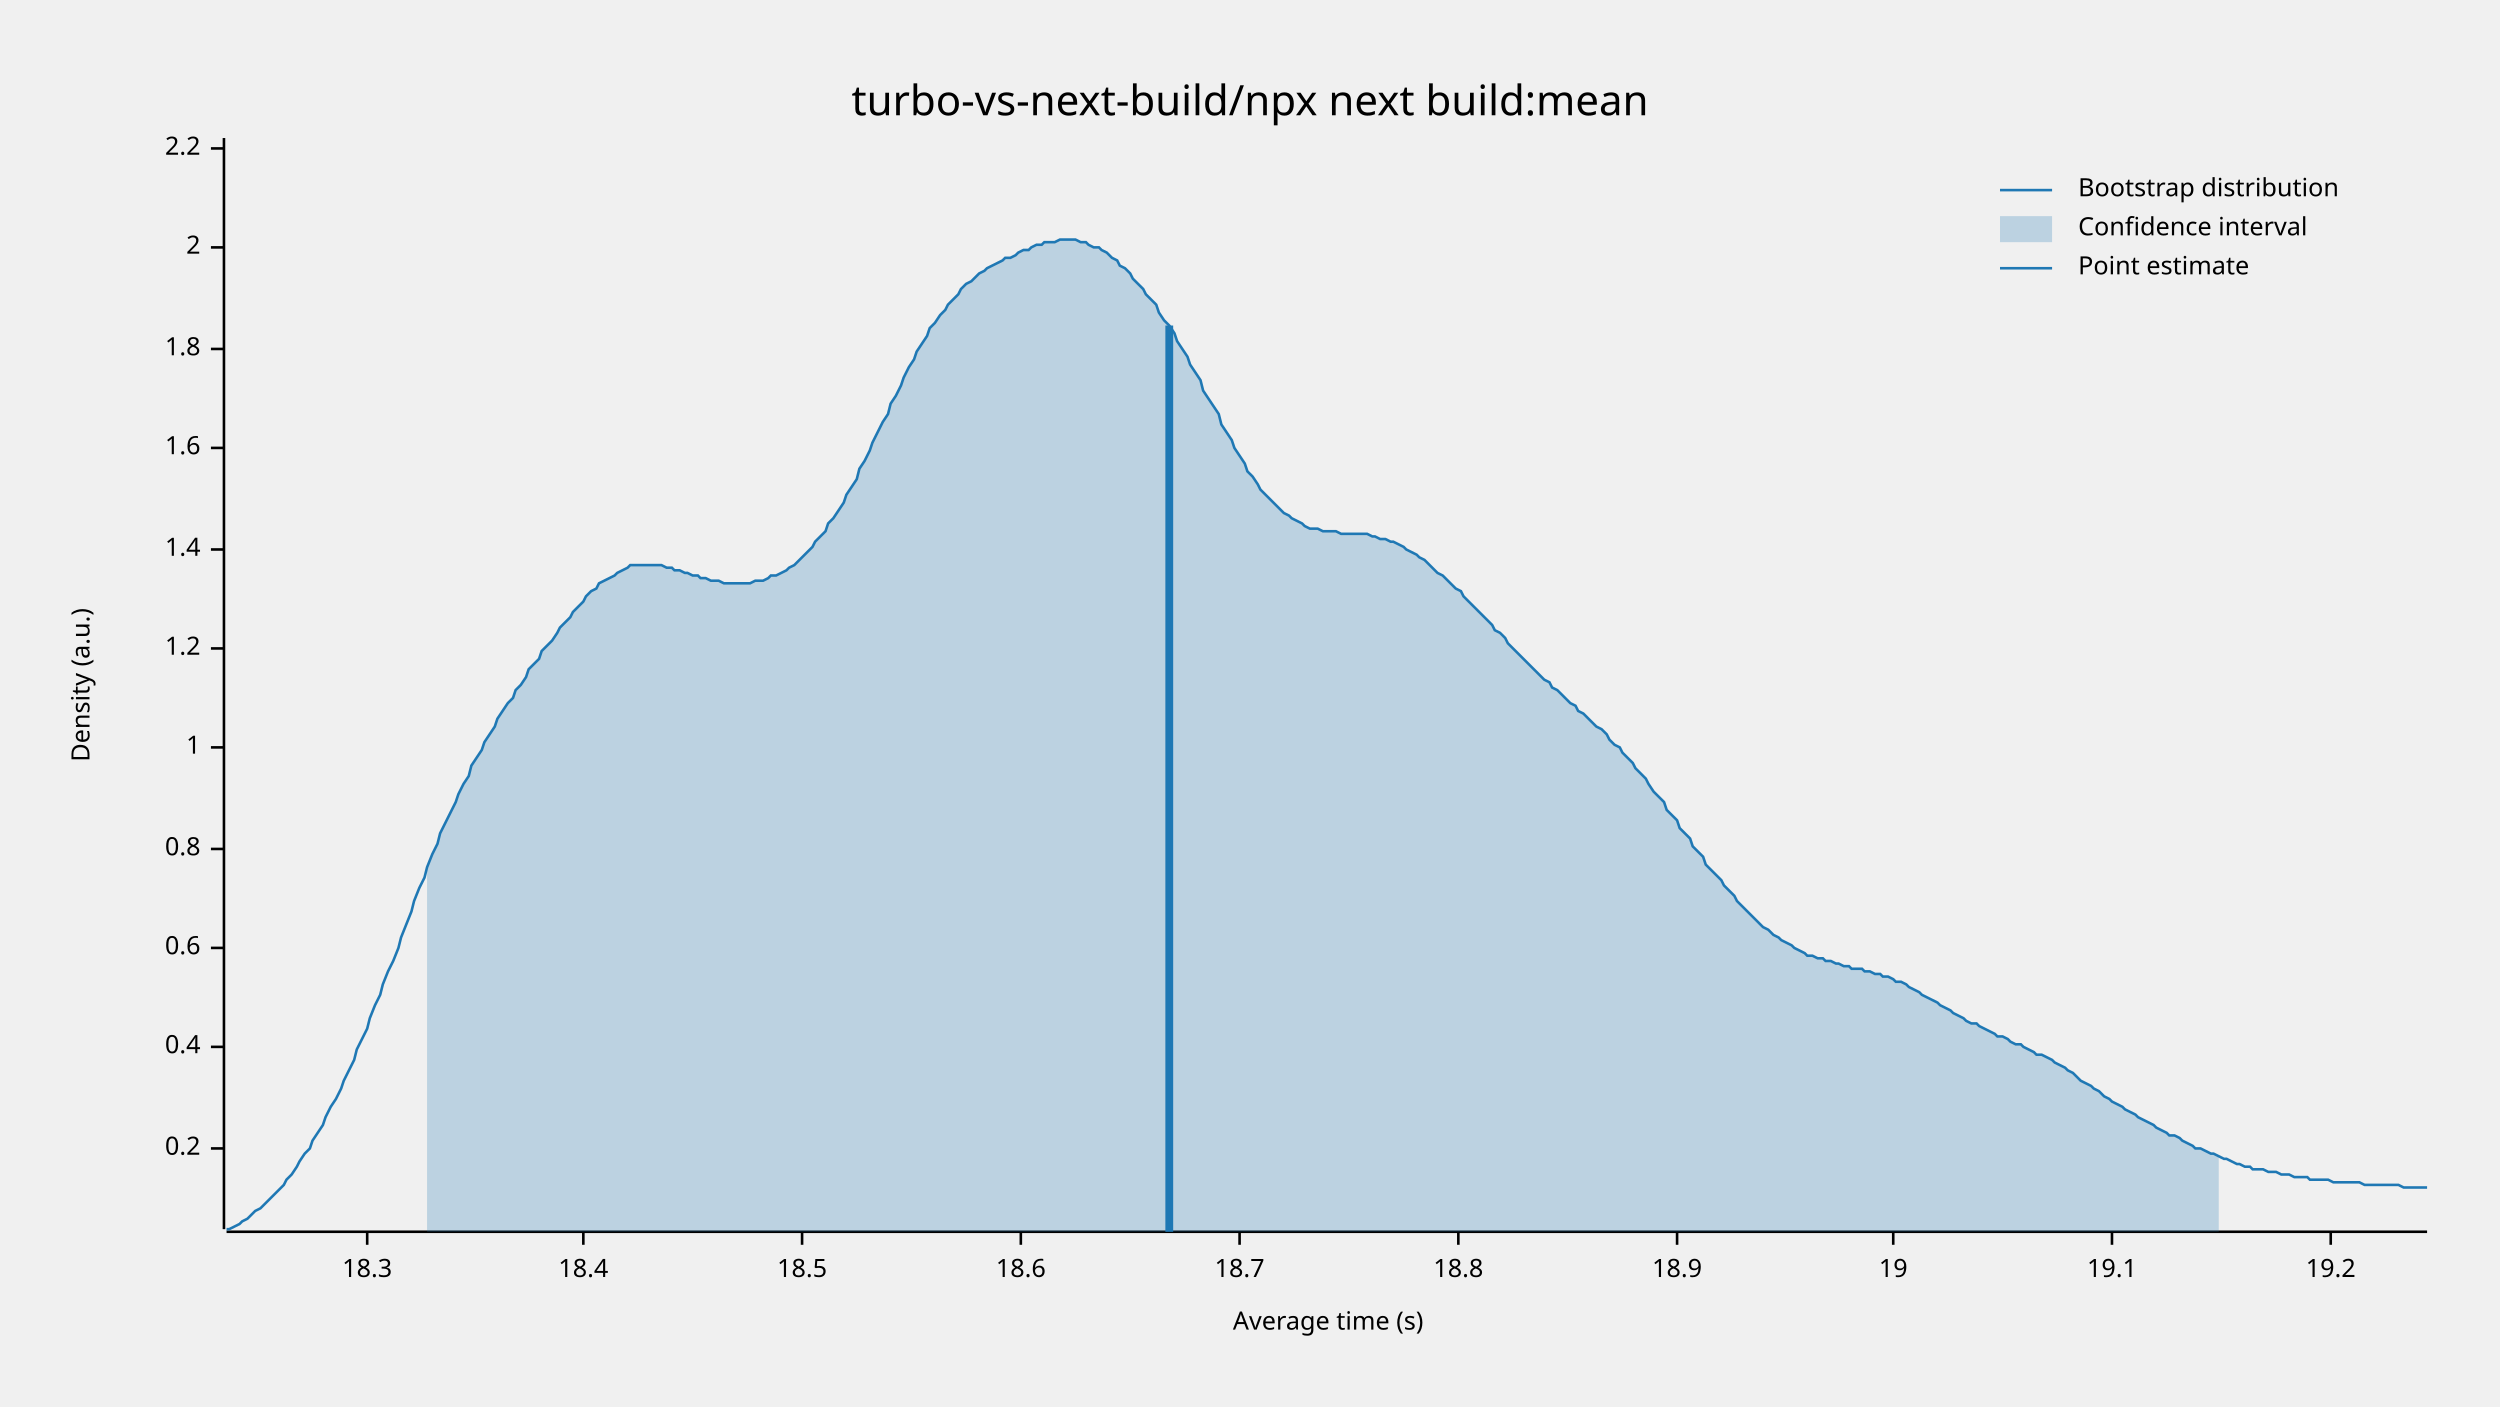
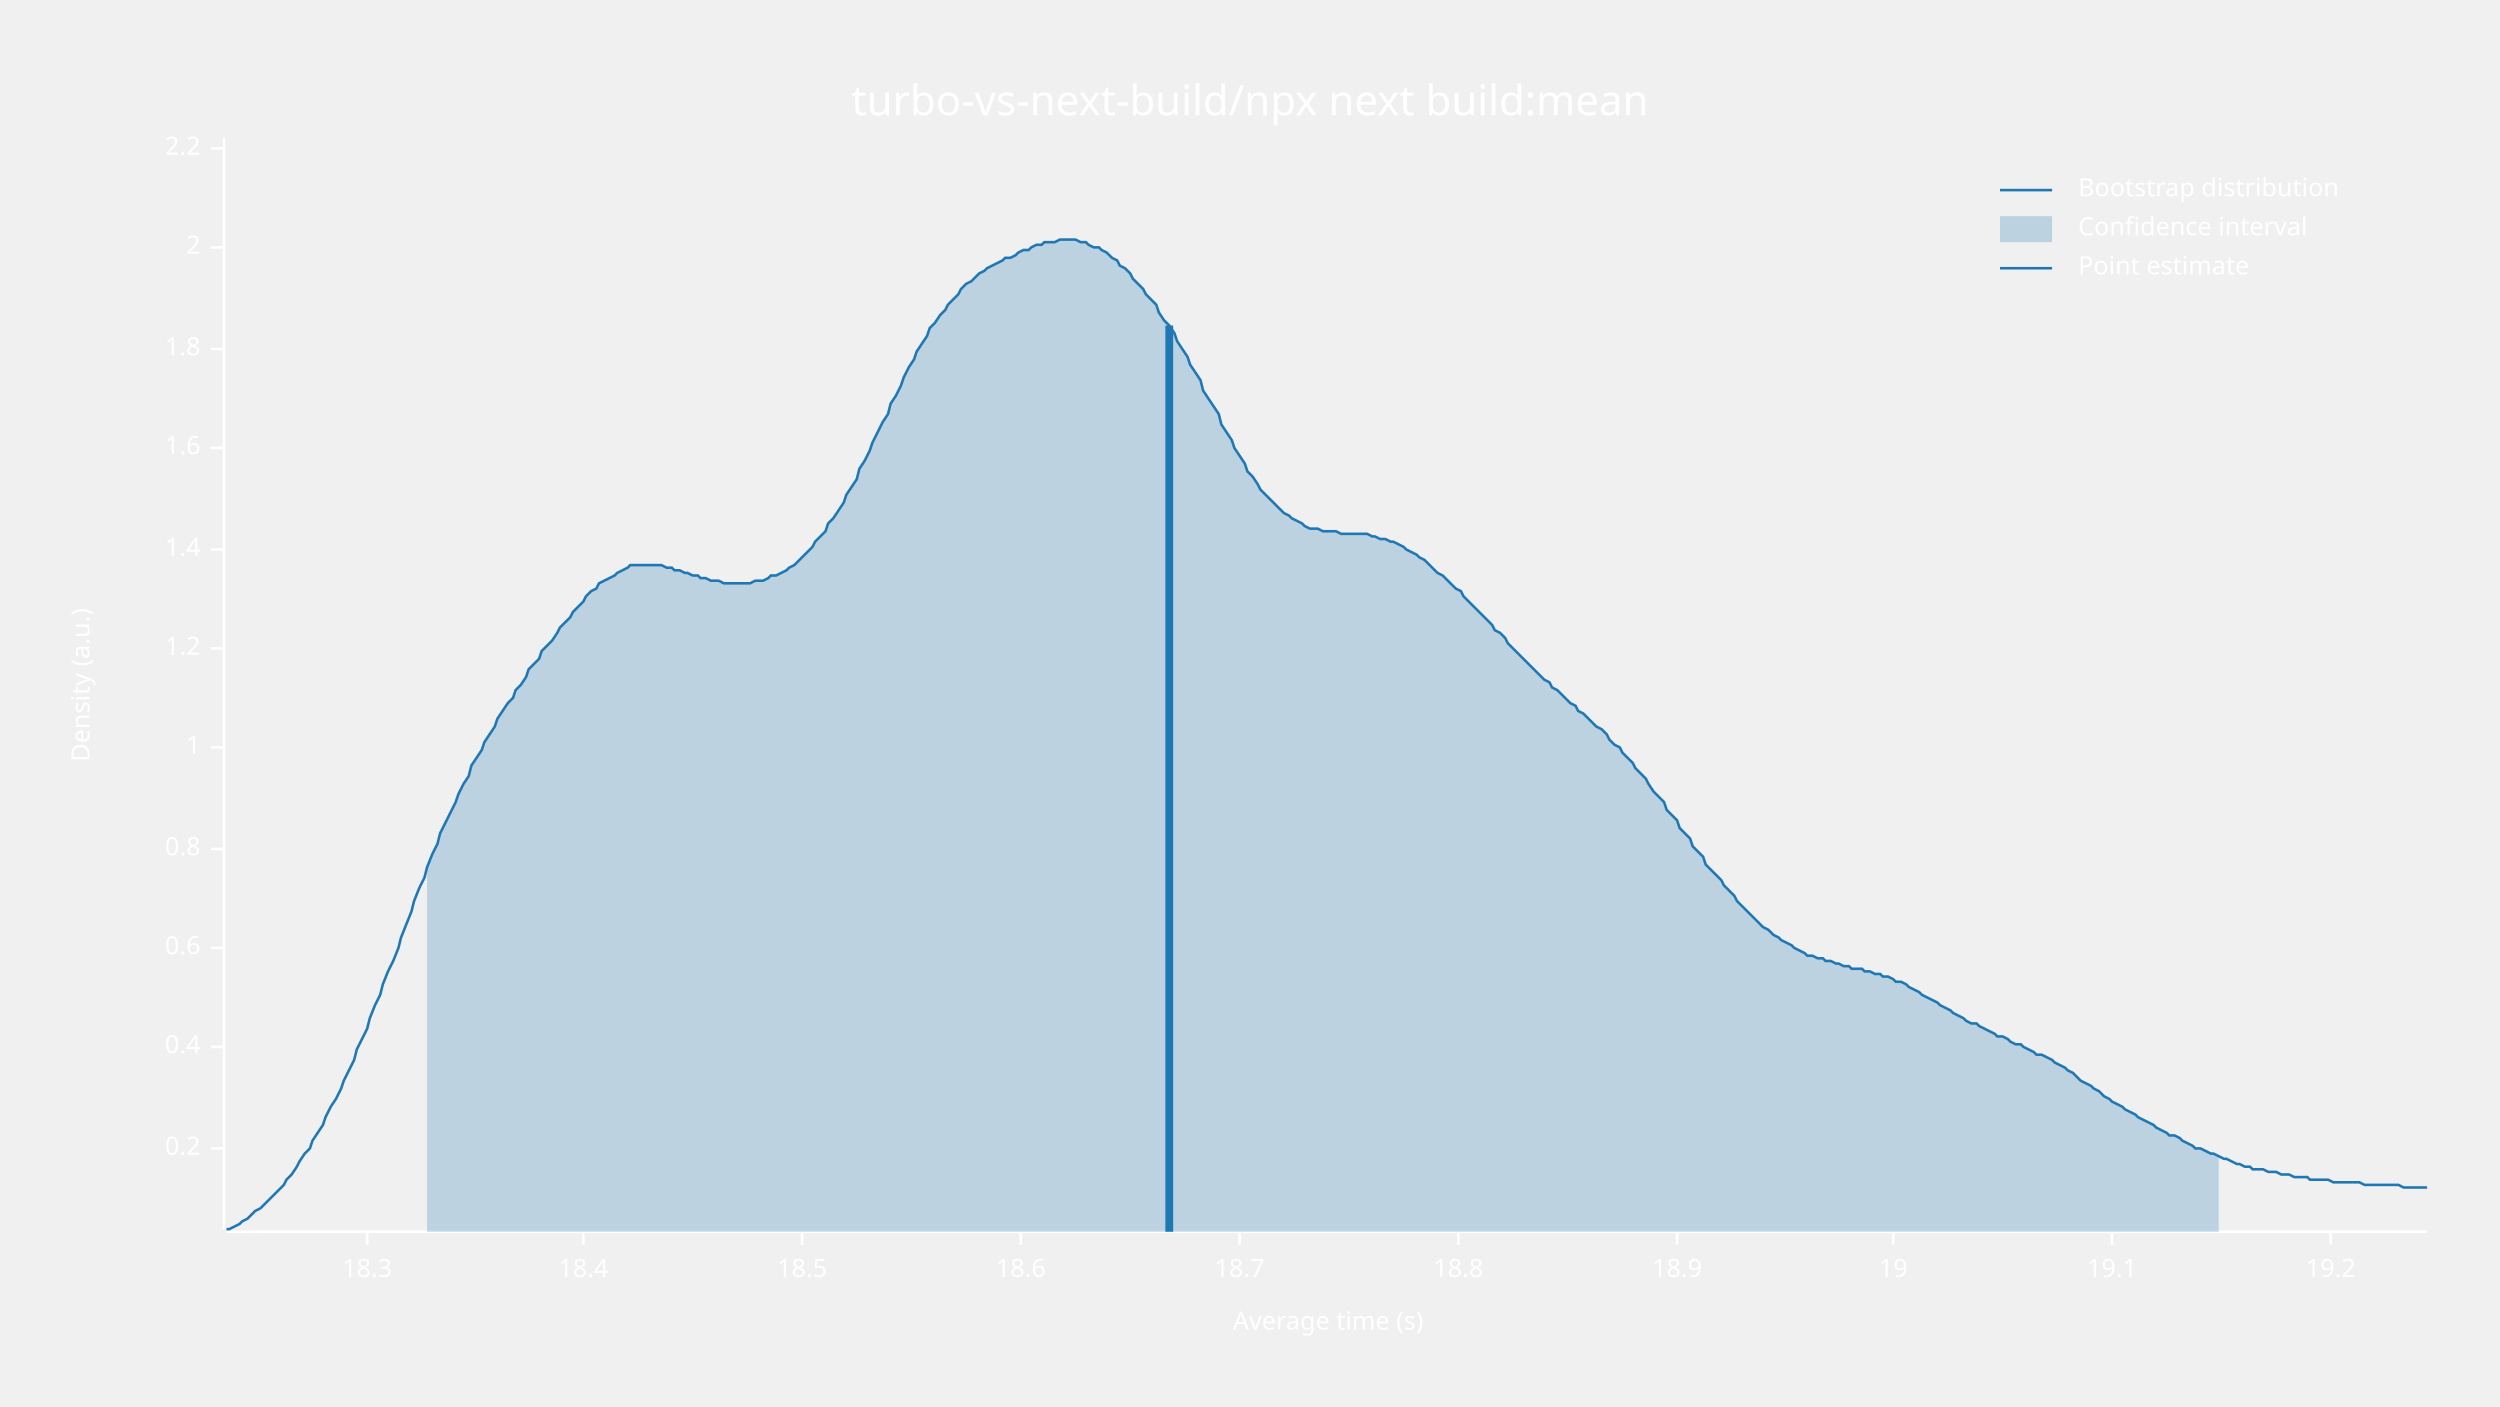
<svg xmlns="http://www.w3.org/2000/svg" width="960" height="540" viewBox="0 0 960 540">
-   <text x="480" y="32" dy="0.76em" text-anchor="middle" font-family="sans-serif" font-size="16.129" opacity="1" fill="#000000">
+   <text x="480" y="32" dy="0.76em" text-anchor="middle" font-family="sans-serif" font-size="16.129" opacity="1" fill="#ffffff">
turbo-vs-next-build/npx next build:mean
</text>
-   <text x="27" y="263" dy="0.76em" text-anchor="middle" font-family="sans-serif" font-size="9.677" opacity="1" fill="#000000" transform="rotate(270, 27, 263)">
+   <text x="27" y="263" dy="0.76em" text-anchor="middle" font-family="sans-serif" font-size="9.677" opacity="1" fill="#ffffff" transform="rotate(270, 27, 263)">
Density (a.u.)
</text>
-   <text x="510" y="513" dy="-0.5ex" text-anchor="middle" font-family="sans-serif" font-size="9.677" opacity="1" fill="#000000">
+   <text x="510" y="513" dy="-0.5ex" text-anchor="middle" font-family="sans-serif" font-size="9.677" opacity="1" fill="#ffffff">
Average time (s)
</text>
-   <polyline fill="none" opacity="1" stroke="#000000" stroke-width="1" points="86,53 86,472 " />
-   <text x="77" y="441" dy="0.5ex" text-anchor="end" font-family="sans-serif" font-size="9.677" opacity="1" fill="#000000">
+   <polyline fill="none" opacity="1" stroke="#ffffff" stroke-width="1" points="86,53 86,472 " />
+   <text x="77" y="441" dy="0.5ex" text-anchor="end" font-family="sans-serif" font-size="9.677" opacity="1" fill="#ffffff">
0.2
</text>
-   <polyline fill="none" opacity="1" stroke="#000000" stroke-width="1" points="81,441 86,441 " />
-   <text x="77" y="402" dy="0.5ex" text-anchor="end" font-family="sans-serif" font-size="9.677" opacity="1" fill="#000000">
+   <polyline fill="none" opacity="1" stroke="#ffffff" stroke-width="1" points="81,441 86,441 " />
+   <text x="77" y="402" dy="0.5ex" text-anchor="end" font-family="sans-serif" font-size="9.677" opacity="1" fill="#ffffff">
0.4
</text>
-   <polyline fill="none" opacity="1" stroke="#000000" stroke-width="1" points="81,402 86,402 " />
-   <text x="77" y="364" dy="0.5ex" text-anchor="end" font-family="sans-serif" font-size="9.677" opacity="1" fill="#000000">
+   <polyline fill="none" opacity="1" stroke="#ffffff" stroke-width="1" points="81,402 86,402 " />
+   <text x="77" y="364" dy="0.5ex" text-anchor="end" font-family="sans-serif" font-size="9.677" opacity="1" fill="#ffffff">
0.6
</text>
-   <polyline fill="none" opacity="1" stroke="#000000" stroke-width="1" points="81,364 86,364 " />
-   <text x="77" y="326" dy="0.5ex" text-anchor="end" font-family="sans-serif" font-size="9.677" opacity="1" fill="#000000">
+   <polyline fill="none" opacity="1" stroke="#ffffff" stroke-width="1" points="81,364 86,364 " />
+   <text x="77" y="326" dy="0.5ex" text-anchor="end" font-family="sans-serif" font-size="9.677" opacity="1" fill="#ffffff">
0.8
</text>
-   <polyline fill="none" opacity="1" stroke="#000000" stroke-width="1" points="81,326 86,326 " />
-   <text x="77" y="287" dy="0.5ex" text-anchor="end" font-family="sans-serif" font-size="9.677" opacity="1" fill="#000000">
+   <polyline fill="none" opacity="1" stroke="#ffffff" stroke-width="1" points="81,326 86,326 " />
+   <text x="77" y="287" dy="0.5ex" text-anchor="end" font-family="sans-serif" font-size="9.677" opacity="1" fill="#ffffff">
1
</text>
-   <polyline fill="none" opacity="1" stroke="#000000" stroke-width="1" points="81,287 86,287 " />
-   <text x="77" y="249" dy="0.5ex" text-anchor="end" font-family="sans-serif" font-size="9.677" opacity="1" fill="#000000">
+   <polyline fill="none" opacity="1" stroke="#ffffff" stroke-width="1" points="81,287 86,287 " />
+   <text x="77" y="249" dy="0.5ex" text-anchor="end" font-family="sans-serif" font-size="9.677" opacity="1" fill="#ffffff">
1.2
</text>
-   <polyline fill="none" opacity="1" stroke="#000000" stroke-width="1" points="81,249 86,249 " />
-   <text x="77" y="211" dy="0.5ex" text-anchor="end" font-family="sans-serif" font-size="9.677" opacity="1" fill="#000000">
+   <polyline fill="none" opacity="1" stroke="#ffffff" stroke-width="1" points="81,249 86,249 " />
+   <text x="77" y="211" dy="0.5ex" text-anchor="end" font-family="sans-serif" font-size="9.677" opacity="1" fill="#ffffff">
1.4
</text>
-   <polyline fill="none" opacity="1" stroke="#000000" stroke-width="1" points="81,211 86,211 " />
-   <text x="77" y="172" dy="0.5ex" text-anchor="end" font-family="sans-serif" font-size="9.677" opacity="1" fill="#000000">
+   <polyline fill="none" opacity="1" stroke="#ffffff" stroke-width="1" points="81,211 86,211 " />
+   <text x="77" y="172" dy="0.5ex" text-anchor="end" font-family="sans-serif" font-size="9.677" opacity="1" fill="#ffffff">
1.6
</text>
-   <polyline fill="none" opacity="1" stroke="#000000" stroke-width="1" points="81,172 86,172 " />
-   <text x="77" y="134" dy="0.5ex" text-anchor="end" font-family="sans-serif" font-size="9.677" opacity="1" fill="#000000">
+   <polyline fill="none" opacity="1" stroke="#ffffff" stroke-width="1" points="81,172 86,172 " />
+   <text x="77" y="134" dy="0.5ex" text-anchor="end" font-family="sans-serif" font-size="9.677" opacity="1" fill="#ffffff">
1.8
</text>
-   <polyline fill="none" opacity="1" stroke="#000000" stroke-width="1" points="81,134 86,134 " />
-   <text x="77" y="95" dy="0.5ex" text-anchor="end" font-family="sans-serif" font-size="9.677" opacity="1" fill="#000000">
+   <polyline fill="none" opacity="1" stroke="#ffffff" stroke-width="1" points="81,134 86,134 " />
+   <text x="77" y="95" dy="0.5ex" text-anchor="end" font-family="sans-serif" font-size="9.677" opacity="1" fill="#ffffff">
2
</text>
-   <polyline fill="none" opacity="1" stroke="#000000" stroke-width="1" points="81,95 86,95 " />
-   <text x="77" y="57" dy="0.5ex" text-anchor="end" font-family="sans-serif" font-size="9.677" opacity="1" fill="#000000">
+   <polyline fill="none" opacity="1" stroke="#ffffff" stroke-width="1" points="81,95 86,95 " />
+   <text x="77" y="57" dy="0.5ex" text-anchor="end" font-family="sans-serif" font-size="9.677" opacity="1" fill="#ffffff">
2.2
</text>
-   <polyline fill="none" opacity="1" stroke="#000000" stroke-width="1" points="81,57 86,57 " />
-   <polyline fill="none" opacity="1" stroke="#000000" stroke-width="1" points="87,473 932,473 " />
-   <text x="141" y="483" dy="0.76em" text-anchor="middle" font-family="sans-serif" font-size="9.677" opacity="1" fill="#000000">
+   <polyline fill="none" opacity="1" stroke="#ffffff" stroke-width="1" points="81,57 86,57 " />
+   <polyline fill="none" opacity="1" stroke="#ffffff" stroke-width="1" points="87,473 932,473 " />
+   <text x="141" y="483" dy="0.76em" text-anchor="middle" font-family="sans-serif" font-size="9.677" opacity="1" fill="#ffffff">
18.3
</text>
-   <polyline fill="none" opacity="1" stroke="#000000" stroke-width="1" points="141,473 141,478 " />
-   <text x="224" y="483" dy="0.76em" text-anchor="middle" font-family="sans-serif" font-size="9.677" opacity="1" fill="#000000">
+   <polyline fill="none" opacity="1" stroke="#ffffff" stroke-width="1" points="141,473 141,478 " />
+   <text x="224" y="483" dy="0.76em" text-anchor="middle" font-family="sans-serif" font-size="9.677" opacity="1" fill="#ffffff">
18.4
</text>
-   <polyline fill="none" opacity="1" stroke="#000000" stroke-width="1" points="224,473 224,478 " />
-   <text x="308" y="483" dy="0.76em" text-anchor="middle" font-family="sans-serif" font-size="9.677" opacity="1" fill="#000000">
+   <polyline fill="none" opacity="1" stroke="#ffffff" stroke-width="1" points="224,473 224,478 " />
+   <text x="308" y="483" dy="0.76em" text-anchor="middle" font-family="sans-serif" font-size="9.677" opacity="1" fill="#ffffff">
18.5
</text>
-   <polyline fill="none" opacity="1" stroke="#000000" stroke-width="1" points="308,473 308,478 " />
-   <text x="392" y="483" dy="0.76em" text-anchor="middle" font-family="sans-serif" font-size="9.677" opacity="1" fill="#000000">
+   <polyline fill="none" opacity="1" stroke="#ffffff" stroke-width="1" points="308,473 308,478 " />
+   <text x="392" y="483" dy="0.76em" text-anchor="middle" font-family="sans-serif" font-size="9.677" opacity="1" fill="#ffffff">
18.6
</text>
-   <polyline fill="none" opacity="1" stroke="#000000" stroke-width="1" points="392,473 392,478 " />
-   <text x="476" y="483" dy="0.76em" text-anchor="middle" font-family="sans-serif" font-size="9.677" opacity="1" fill="#000000">
+   <polyline fill="none" opacity="1" stroke="#ffffff" stroke-width="1" points="392,473 392,478 " />
+   <text x="476" y="483" dy="0.76em" text-anchor="middle" font-family="sans-serif" font-size="9.677" opacity="1" fill="#ffffff">
18.7
</text>
-   <polyline fill="none" opacity="1" stroke="#000000" stroke-width="1" points="476,473 476,478 " />
-   <text x="560" y="483" dy="0.76em" text-anchor="middle" font-family="sans-serif" font-size="9.677" opacity="1" fill="#000000">
+   <polyline fill="none" opacity="1" stroke="#ffffff" stroke-width="1" points="476,473 476,478 " />
+   <text x="560" y="483" dy="0.76em" text-anchor="middle" font-family="sans-serif" font-size="9.677" opacity="1" fill="#ffffff">
18.8
</text>
-   <polyline fill="none" opacity="1" stroke="#000000" stroke-width="1" points="560,473 560,478 " />
-   <text x="644" y="483" dy="0.76em" text-anchor="middle" font-family="sans-serif" font-size="9.677" opacity="1" fill="#000000">
+   <polyline fill="none" opacity="1" stroke="#ffffff" stroke-width="1" points="560,473 560,478 " />
+   <text x="644" y="483" dy="0.76em" text-anchor="middle" font-family="sans-serif" font-size="9.677" opacity="1" fill="#ffffff">
18.9
</text>
-   <polyline fill="none" opacity="1" stroke="#000000" stroke-width="1" points="644,473 644,478 " />
-   <text x="727" y="483" dy="0.76em" text-anchor="middle" font-family="sans-serif" font-size="9.677" opacity="1" fill="#000000">
+   <polyline fill="none" opacity="1" stroke="#ffffff" stroke-width="1" points="644,473 644,478 " />
+   <text x="727" y="483" dy="0.76em" text-anchor="middle" font-family="sans-serif" font-size="9.677" opacity="1" fill="#ffffff">
19
</text>
-   <polyline fill="none" opacity="1" stroke="#000000" stroke-width="1" points="727,473 727,478 " />
-   <text x="811" y="483" dy="0.76em" text-anchor="middle" font-family="sans-serif" font-size="9.677" opacity="1" fill="#000000">
+   <polyline fill="none" opacity="1" stroke="#ffffff" stroke-width="1" points="727,473 727,478 " />
+   <text x="811" y="483" dy="0.76em" text-anchor="middle" font-family="sans-serif" font-size="9.677" opacity="1" fill="#ffffff">
19.1
</text>
-   <polyline fill="none" opacity="1" stroke="#000000" stroke-width="1" points="811,473 811,478 " />
-   <text x="895" y="483" dy="0.76em" text-anchor="middle" font-family="sans-serif" font-size="9.677" opacity="1" fill="#000000">
+   <polyline fill="none" opacity="1" stroke="#ffffff" stroke-width="1" points="811,473 811,478 " />
+   <text x="895" y="483" dy="0.76em" text-anchor="middle" font-family="sans-serif" font-size="9.677" opacity="1" fill="#ffffff">
19.2
</text>
-   <polyline fill="none" opacity="1" stroke="#000000" stroke-width="1" points="895,473 895,478 " />
+   <polyline fill="none" opacity="1" stroke="#ffffff" stroke-width="1" points="895,473 895,478 " />
  <polyline fill="none" opacity="1" stroke="#1F78B4" stroke-width="1" points="87,472 88,472 90,471 92,470 93,469 95,468 97,466 98,465 100,464 102,462 103,461 105,459 107,457 109,455 110,453 112,451 114,448 115,446 117,443 119,441 120,438 122,435 124,432 125,429 127,425 129,422 131,418 132,415 134,411 136,407 137,403 139,399 141,395 142,391 144,386 146,382 147,378 149,373 151,369 153,364 154,360 156,355 158,350 159,346 161,341 163,337 164,333 166,328 168,324 169,320 171,316 173,312 175,308 176,305 178,301 180,298 181,294 183,291 185,288 186,285 188,282 190,279 191,276 193,273 195,270 197,268 198,265 200,263 202,260 203,257 205,255 207,253 208,250 210,248 212,246 214,243 215,241 217,239 219,237 220,235 222,233 224,231 225,229 227,227 229,226 230,224 232,223 234,222 236,221 237,220 239,219 241,218 242,217 244,217 246,217 247,217 249,217 251,217 252,217 254,217 256,218 258,218 259,219 261,219 263,220 264,220 266,221 268,221 269,222 271,222 273,223 274,223 276,223 278,224 280,224 281,224 283,224 285,224 286,224 288,224 290,223 291,223 293,223 295,222 296,221 298,221 300,220 302,219 303,218 305,217 307,215 308,214 310,212 312,210 313,208 315,206 317,204 318,201 320,199 322,196 324,193 325,190 327,187 329,184 330,180 332,177 334,173 335,170 337,166 339,162 341,159 342,155 344,152 346,148 347,145 349,141 351,138 352,135 354,132 356,129 357,126 359,124 361,121 363,119 364,117 366,115 368,113 369,111 371,109 373,108 374,107 376,105 378,104 379,103 381,102 383,101 385,100 386,99 388,99 390,98 391,97 393,96 395,96 396,95 398,94 400,94 401,93 403,93 405,93 407,92 408,92 410,92 412,92 413,92 415,93 417,93 418,94 420,95 422,95 423,96 425,97 427,99 429,100 430,102 432,103 434,105 435,107 437,109 439,111 440,113 442,115 444,117 445,120 447,123 449,125 451,128 452,131 454,134 456,137 457,140 459,143 461,146 462,150 464,153 466,156 468,159 469,163 471,166 473,169 474,172 476,175 478,178 479,181 481,183 483,186 484,188 486,190 488,192 490,194 491,195 493,197 495,198 496,199 498,200 500,201 501,202 503,203 505,203 506,203 508,204 510,204 512,204 513,204 515,205 517,205 518,205 520,205 522,205 523,205 525,205 527,206 528,206 530,207 532,207 534,208 535,208 537,209 539,210 540,211 542,212 544,213 545,214 547,215 549,217 550,218 552,220 554,221 556,223 557,224 559,226 561,227 562,229 564,231 566,233 567,234 569,236 571,238 573,240 574,242 576,243 578,245 579,247 581,249 583,251 584,252 586,254 588,256 589,257 591,259 593,261 595,262 596,264 598,265 600,267 601,268 603,270 605,271 606,273 608,274 610,276 611,277 613,279 615,280 617,282 618,284 620,286 622,287 623,289 625,291 627,293 628,295 630,297 632,299 633,301 635,304 637,306 639,308 640,311 642,313 644,315 645,318 647,320 649,322 650,325 652,327 654,329 655,332 657,334 659,336 661,338 662,340 664,342 666,344 667,346 669,348 671,350 672,351 674,353 676,355 677,356 679,357 681,359 683,360 684,361 686,362 688,363 689,364 691,365 693,366 694,367 696,367 698,368 700,368 701,369 703,369 705,370 706,370 708,371 710,371 711,372 713,372 715,372 716,373 718,373 720,374 722,374 723,375 725,375 727,376 728,377 730,377 732,378 733,379 735,380 737,381 738,382 740,383 742,384 744,385 745,386 747,387 749,388 750,389 752,390 754,391 755,392 757,393 759,393 760,394 762,395 764,396 766,397 767,398 769,398 771,399 772,400 774,401 776,401 777,402 779,403 781,404 782,405 784,405 786,406 788,407 789,408 791,409 793,410 794,411 796,412 798,414 799,415 801,416 803,417 804,418 806,419 808,421 810,422 811,423 813,424 815,425 816,426 818,427 820,428 821,429 823,430 825,431 827,432 828,433 830,434 832,435 833,436 835,436 837,437 838,438 840,439 842,440 843,441 845,441 847,442 849,443 850,443 852,444 854,445 855,445 857,446 859,447 860,447 862,448 864,448 865,449 867,449 869,449 871,450 872,450 874,450 876,451 877,451 879,451 881,452 882,452 884,452 886,452 887,453 889,453 891,453 893,453 894,453 896,454 898,454 899,454 901,454 903,454 904,454 906,454 908,455 909,455 911,455 913,455 915,455 916,455 918,455 920,455 921,455 923,456 925,456 926,456 928,456 930,456 932,456 " />
  <polygon opacity="0.25" fill="#1F78B4" points="164,333 166,328 168,324 169,320 171,316 173,312 175,308 176,305 178,301 180,298 181,294 183,291 185,288 186,285 188,282 190,279 191,276 193,273 195,270 197,268 198,265 200,263 202,260 203,257 205,255 207,253 208,250 210,248 212,246 214,243 215,241 217,239 219,237 220,235 222,233 224,231 225,229 227,227 229,226 230,224 232,223 234,222 236,221 237,220 239,219 241,218 242,217 244,217 246,217 247,217 249,217 251,217 252,217 254,217 256,218 258,218 259,219 261,219 263,220 264,220 266,221 268,221 269,222 271,222 273,223 274,223 276,223 278,224 280,224 281,224 283,224 285,224 286,224 288,224 290,223 291,223 293,223 295,222 296,221 298,221 300,220 302,219 303,218 305,217 307,215 308,214 310,212 312,210 313,208 315,206 317,204 318,201 320,199 322,196 324,193 325,190 327,187 329,184 330,180 332,177 334,173 335,170 337,166 339,162 341,159 342,155 344,152 346,148 347,145 349,141 351,138 352,135 354,132 356,129 357,126 359,124 361,121 363,119 364,117 366,115 368,113 369,111 371,109 373,108 374,107 376,105 378,104 379,103 381,102 383,101 385,100 386,99 388,99 390,98 391,97 393,96 395,96 396,95 398,94 400,94 401,93 403,93 405,93 407,92 408,92 410,92 412,92 413,92 415,93 417,93 418,94 420,95 422,95 423,96 425,97 427,99 429,100 430,102 432,103 434,105 435,107 437,109 439,111 440,113 442,115 444,117 445,120 447,123 449,125 451,128 452,131 454,134 456,137 457,140 459,143 461,146 462,150 464,153 466,156 468,159 469,163 471,166 473,169 474,172 476,175 478,178 479,181 481,183 483,186 484,188 486,190 488,192 490,194 491,195 493,197 495,198 496,199 498,200 500,201 501,202 503,203 505,203 506,203 508,204 510,204 512,204 513,204 515,205 517,205 518,205 520,205 522,205 523,205 525,205 527,206 528,206 530,207 532,207 534,208 535,208 537,209 539,210 540,211 542,212 544,213 545,214 547,215 549,217 550,218 552,220 554,221 556,223 557,224 559,226 561,227 562,229 564,231 566,233 567,234 569,236 571,238 573,240 574,242 576,243 578,245 579,247 581,249 583,251 584,252 586,254 588,256 589,257 591,259 593,261 595,262 596,264 598,265 600,267 601,268 603,270 605,271 606,273 608,274 610,276 611,277 613,279 615,280 617,282 618,284 620,286 622,287 623,289 625,291 627,293 628,295 630,297 632,299 633,301 635,304 637,306 639,308 640,311 642,313 644,315 645,318 647,320 649,322 650,325 652,327 654,329 655,332 657,334 659,336 661,338 662,340 664,342 666,344 667,346 669,348 671,350 672,351 674,353 676,355 677,356 679,357 681,359 683,360 684,361 686,362 688,363 689,364 691,365 693,366 694,367 696,367 698,368 700,368 701,369 703,369 705,370 706,370 708,371 710,371 711,372 713,372 715,372 716,373 718,373 720,374 722,374 723,375 725,375 727,376 728,377 730,377 732,378 733,379 735,380 737,381 738,382 740,383 742,384 744,385 745,386 747,387 749,388 750,389 752,390 754,391 755,392 757,393 759,393 760,394 762,395 764,396 766,397 767,398 769,398 771,399 772,400 774,401 776,401 777,402 779,403 781,404 782,405 784,405 786,406 788,407 789,408 791,409 793,410 794,411 796,412 798,414 799,415 801,416 803,417 804,418 806,419 808,421 810,422 811,423 813,424 815,425 816,426 818,427 820,428 821,429 823,430 825,431 827,432 828,433 830,434 832,435 833,436 835,436 837,437 838,438 840,439 842,440 843,441 845,441 847,442 849,443 850,443 852,444 852,473 164,473 " />
  <polyline fill="none" opacity="1" stroke="#1F78B4" stroke-width="3" points="449,473 449,125 " />
-   <text x="798" y="68" dy="0.76em" text-anchor="start" font-family="sans-serif" font-size="9.677" opacity="1" fill="#000000">
+   <text x="798" y="68" dy="0.76em" text-anchor="start" font-family="sans-serif" font-size="9.677" opacity="1" fill="#ffffff">
Bootstrap distribution
</text>
-   <text x="798" y="83" dy="0.76em" text-anchor="start" font-family="sans-serif" font-size="9.677" opacity="1" fill="#000000">
+   <text x="798" y="83" dy="0.76em" text-anchor="start" font-family="sans-serif" font-size="9.677" opacity="1" fill="#ffffff">
Confidence interval
</text>
-   <text x="798" y="98" dy="0.76em" text-anchor="start" font-family="sans-serif" font-size="9.677" opacity="1" fill="#000000">
+   <text x="798" y="98" dy="0.76em" text-anchor="start" font-family="sans-serif" font-size="9.677" opacity="1" fill="#ffffff">
Point estimate
</text>
  <polyline fill="none" opacity="1" stroke="#1F78B4" stroke-width="1" points="768,73 788,73 " />
  <rect x="768" y="83" width="20" height="10" opacity="0.25" fill="#1F78B4" stroke="none" />
  <polyline fill="none" opacity="1" stroke="#1F78B4" stroke-width="1" points="768,103 788,103 " />
</svg>
